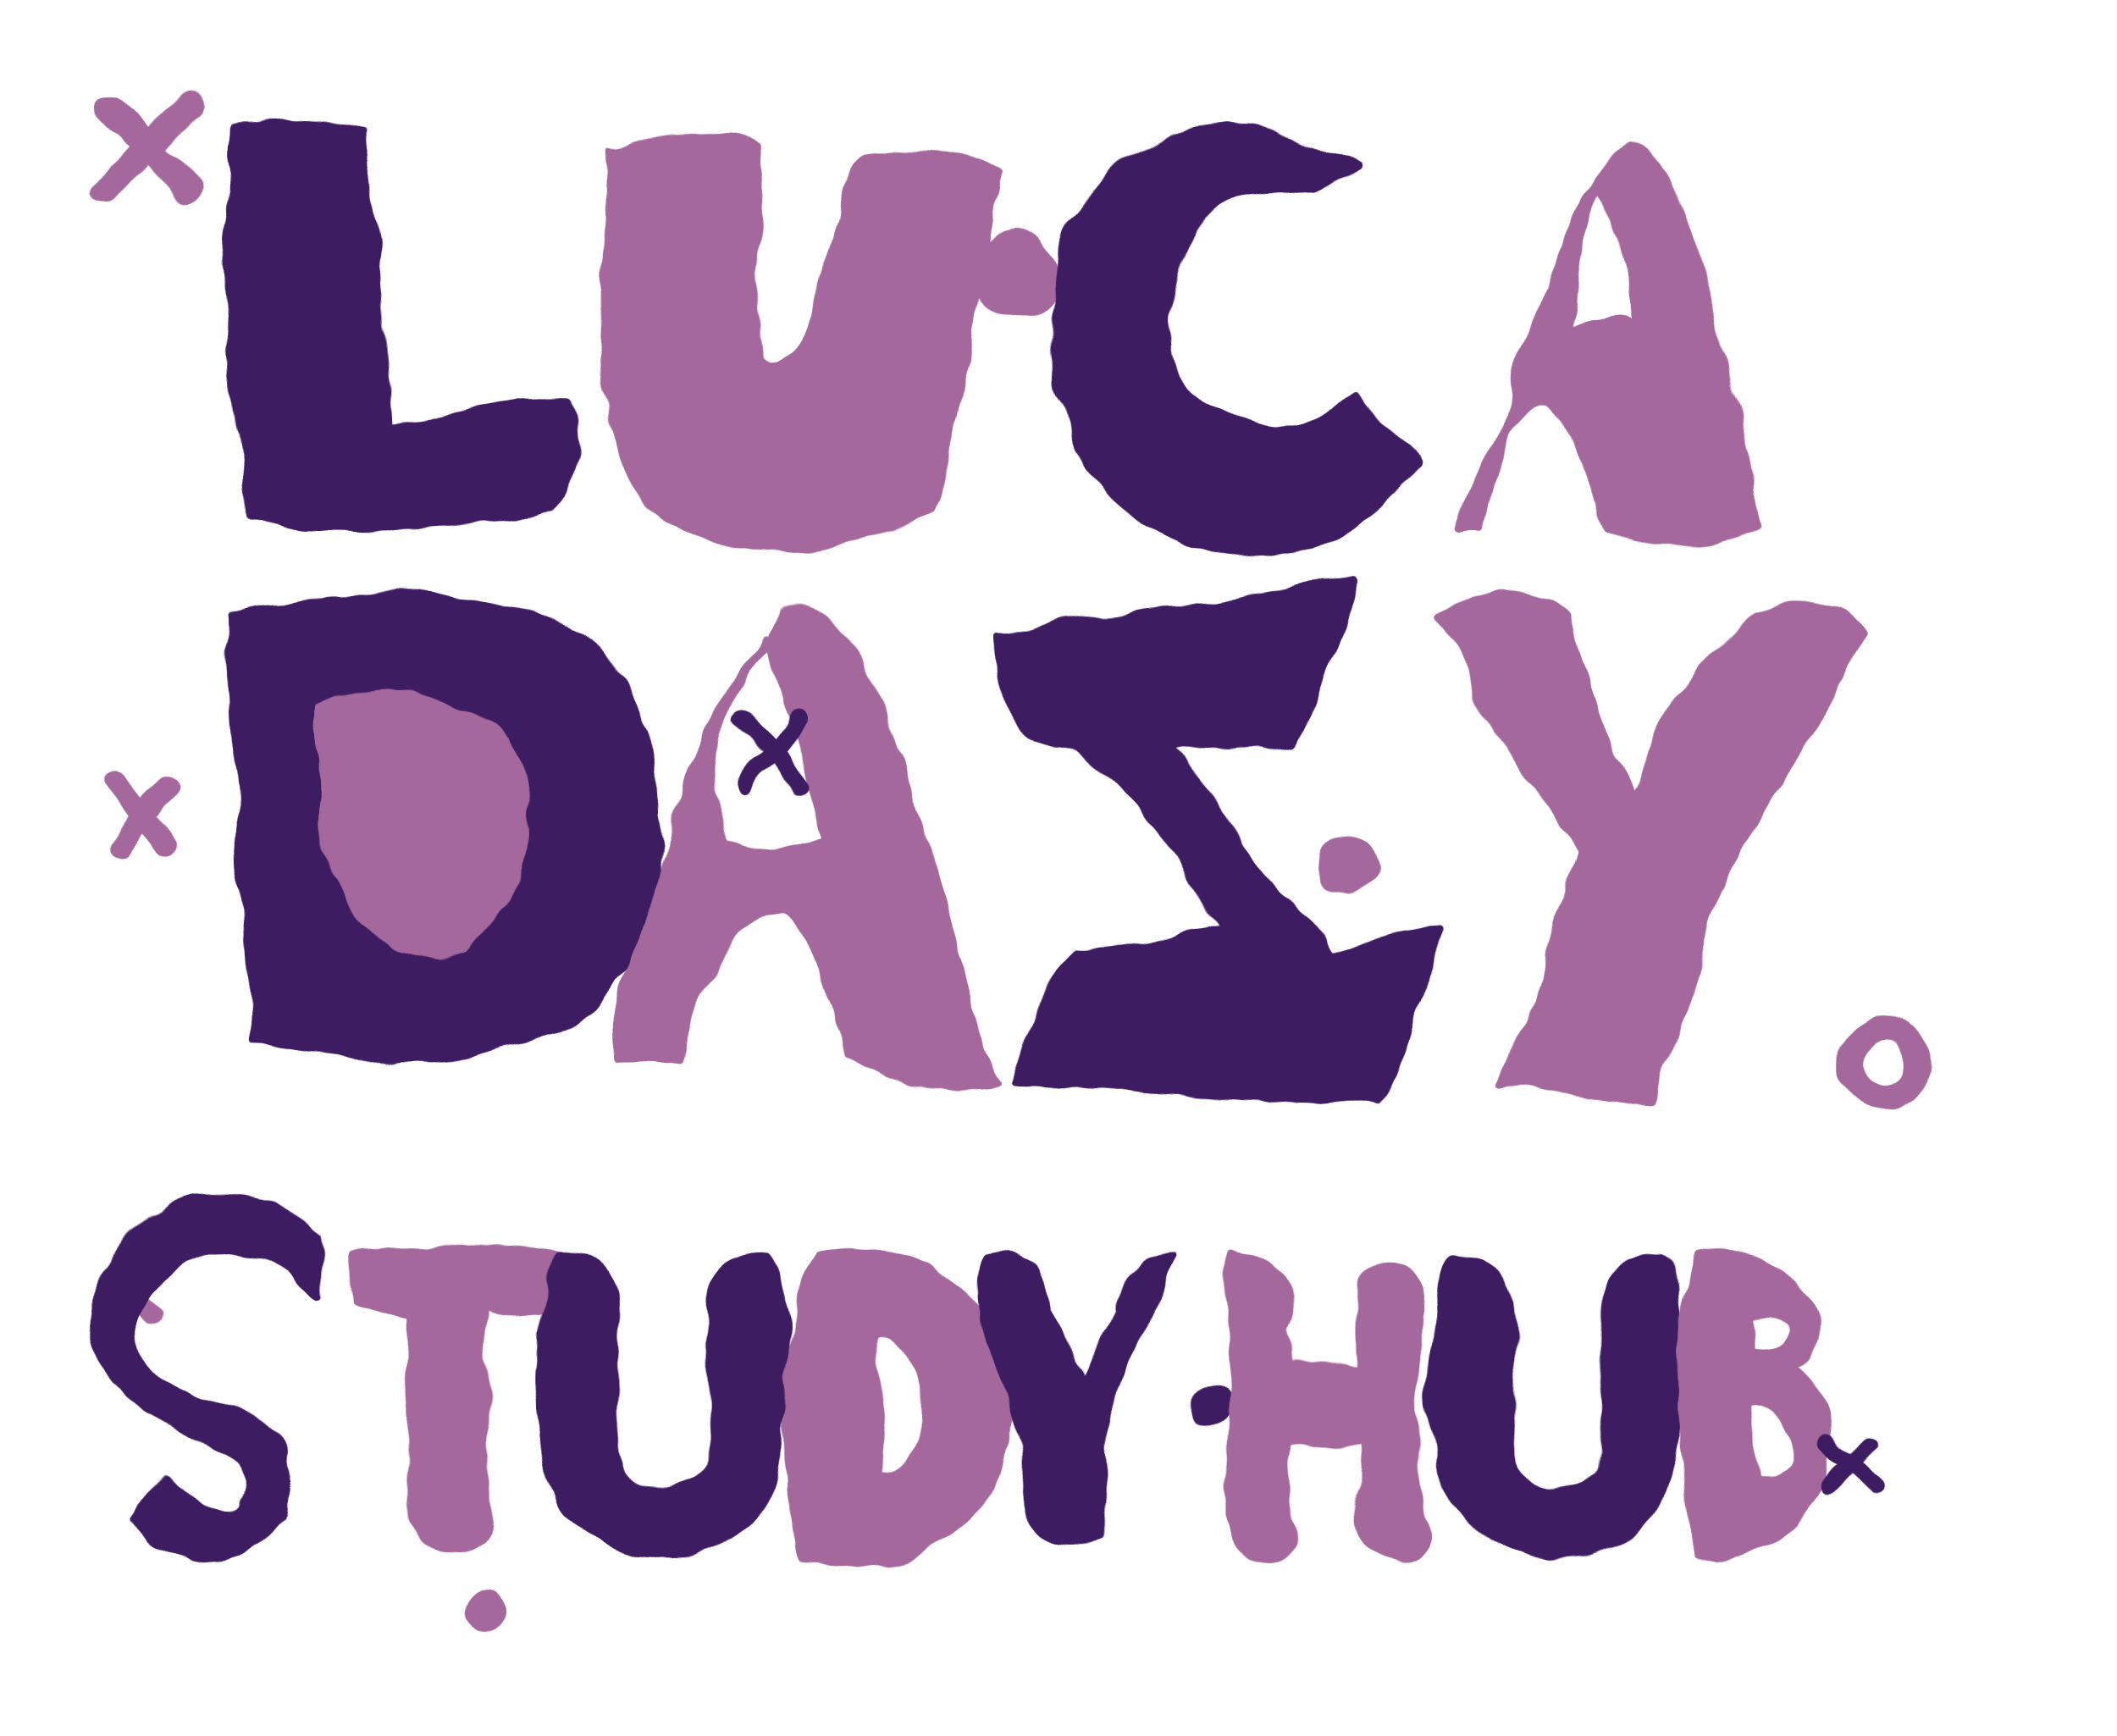
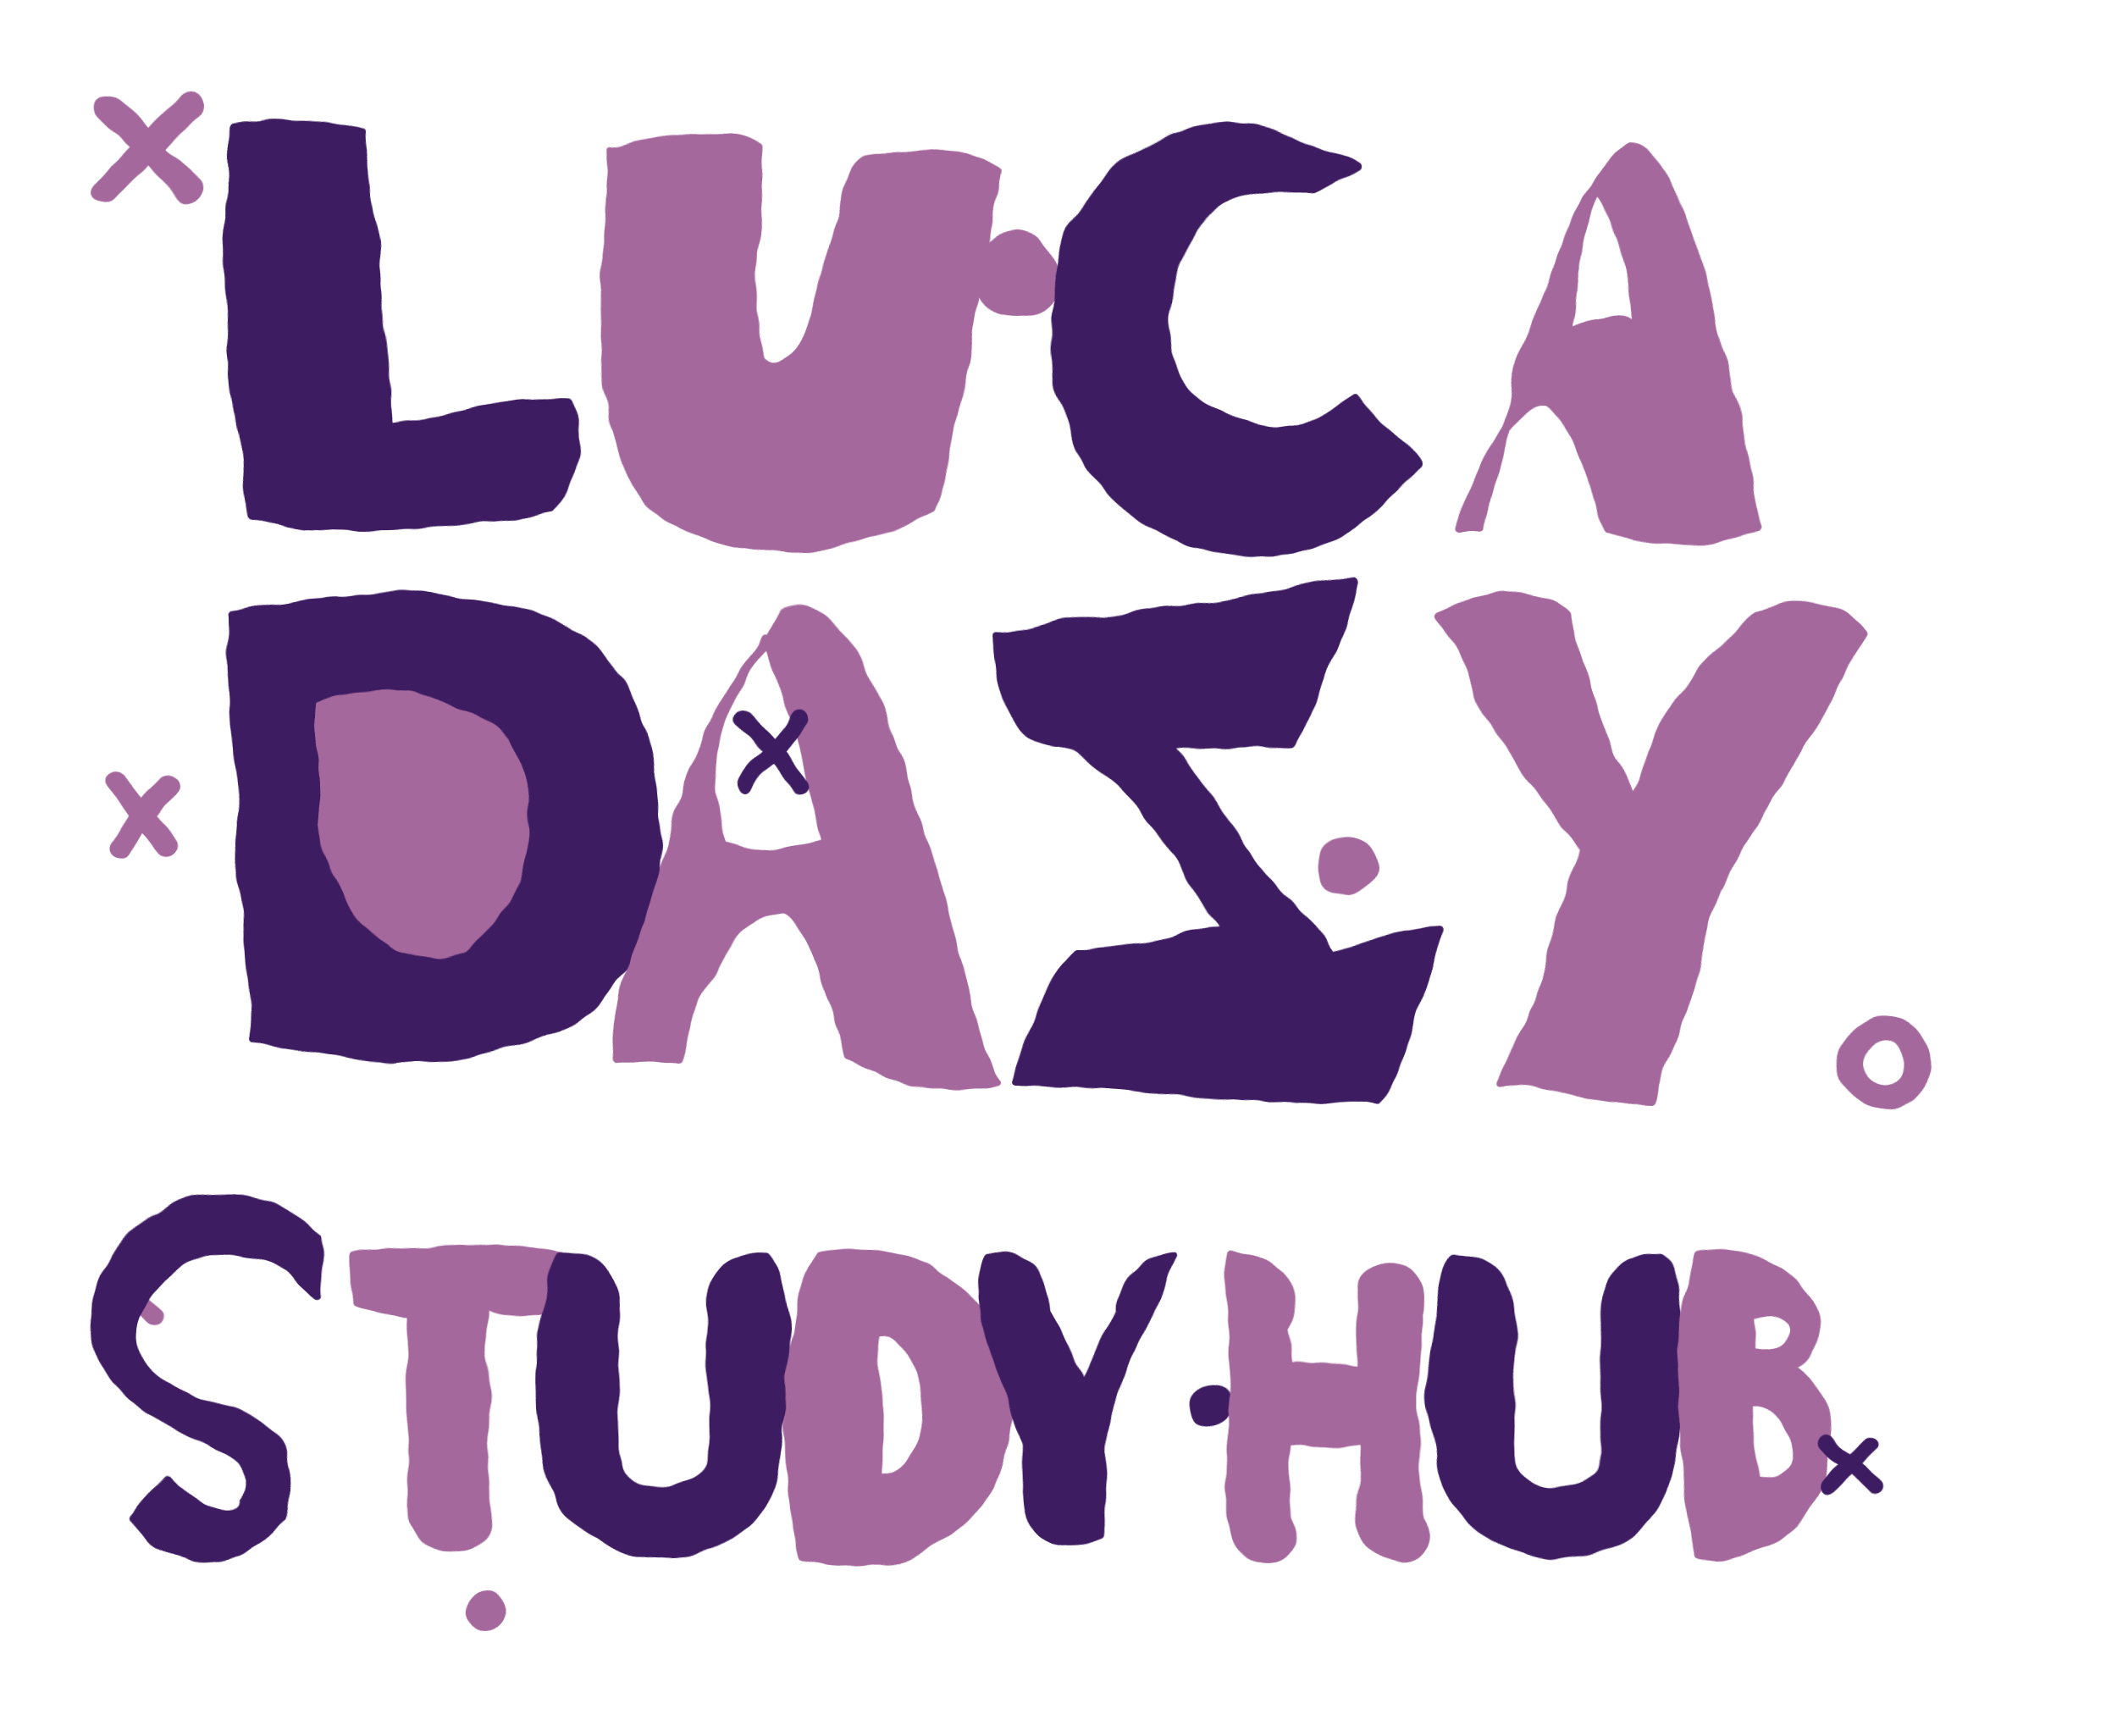
<svg xmlns="http://www.w3.org/2000/svg" viewBox="0 0 500 410" width="500" height="410">
  <defs>
    <filter id="rough-edge" x="-10%" y="-10%" width="120%" height="120%">
      <feTurbulence type="fractalNoise" baseFrequency="0.06" numOctaves="3" result="noise" seed="0" />
-       <feDisplacementMap in="SourceGraphic" in2="noise" scale="5" xChannelSelector="R" yChannelSelector="G" />
+       <feDisplacementMap in="SourceGraphic" in2="noise" scale="3.5" xChannelSelector="R" yChannelSelector="G" />
    </filter>
  </defs>
  <g filter="url(#rough-edge)" stroke-linejoin="round" stroke-linecap="round" transform="translate(10, 10)">
    <path d="M15,15 L35,35 M35,15 L15,35" stroke="#a5689d" stroke-width="6" />
    <path d="M45,20 C60,18 70,20 75,22 C78,45 80,65 82,90 C100,88 115,85 125,85 C128,95 125,105 120,110 C95,115 70,115 50,112 C45,80 42,50 45,20 Z" fill="#3e1c61" stroke="#3e1c61" stroke-width="2" />
    <path d="M135,25 C150,22 165,22 170,25 C168,45 165,65 170,75 C175,80 180,75 185,55 C187,45 190,30 195,28 C210,25 220,25 225,30 C220,65 215,95 210,110 C185,125 160,120 145,110 C130,95 132,60 135,25 Z" fill="#a5689d" stroke="#a5689d" stroke-width="2" />
    <circle cx="230" cy="55" r="10" fill="#a5689d" />
    <path d="M310,30 C280,10 250,20 240,55 C235,90 250,115 280,120 C300,125 315,110 325,100 L310,85 C290,100 265,90 265,65 C265,45 280,30 300,35 L310,30 Z" fill="#3e1c61" stroke="#3e1c61" stroke-width="2" />
    <path fill-rule="evenodd" d="M340,115 C350,65 365,30 375,25 C385,25 395,60 405,115 C390,118 380,118 370,115 C365,100 360,85 355,85 C345,85 340,100 335,115 Z M360,68 C367,65 374,65 377,68 C374,50 372,40 367,35 C362,50 360,60 360,68 Z" fill="#a5689d" stroke="#a5689d" stroke-width="2" />
    <path d="M45,135 C70,130 100,130 115,135 C145,145 150,185 140,215 C125,240 90,245 50,235 C48,200 45,160 45,135 Z" fill="#3e1c61" stroke="#3e1c61" stroke-width="2" />
    <path d="M65,155 C85,150 100,155 110,165 C120,185 115,205 100,215 C85,220 70,210 65,185 Z" fill="#a5689d" />
    <path d="M18,175 L30,190 M30,175 L18,190" stroke="#a5689d" stroke-width="5" />
    <path fill-rule="evenodd" d="M135,240 C145,185 165,145 175,135 C185,130 195,145 205,180 C215,210 220,235 225,245 C210,248 200,245 190,240 C185,220 180,205 175,205 C165,205 155,220 150,240 Z M160,190 C170,195 180,190 185,190 C180,165 175,150 170,140 C160,160 155,175 160,190 Z" fill="#a5689d" stroke="#a5689d" stroke-width="2" />
    <path d="M166,160 L179,175 M179,160 L166,175" stroke="#3e1c61" stroke-width="4" />
    <path d="M225,140 C260,135 295,130 310,128 C305,145 300,155 295,165 C280,165 270,168 265,165 C280,185 295,205 305,215 C315,212 325,210 330,210 C325,225 320,245 315,250 C280,250 250,245 230,245 C235,230 240,220 245,215 C260,215 270,210 280,210 C265,190 255,170 240,165 C230,165 225,155 225,140 Z" fill="#3e1c61" stroke="#3e1c61" stroke-width="2" />
    <circle cx="308" cy="195" r="7" fill="#a5689d" />
    <path d="M330,135 C345,130 355,130 360,135 C365,155 370,170 375,180 C385,155 395,145 405,135 C415,130 425,135 430,140 C415,165 405,185 395,200 C390,220 385,235 380,250 C365,250 355,245 345,245 C355,225 360,205 365,190 C350,175 340,155 330,135 Z" fill="#a5689d" stroke="#a5689d" stroke-width="2" />
    <path fill-rule="evenodd" d="M435,230 A11,11 0 1,0 435,252 A11,11 0 1,0 435,230 M435,236 A5,5 0 1,1 435,246 A5,5 0 1,1 435,236 Z" fill="#a5689d" />
    <g transform="translate(8, 36) scale(0.88)">
      <path d="M 10,290 L 22,302 M 22,290 L 10,302" stroke="#a5689d" stroke-width="4" />
      <path d="M 65 295 C 50 280, 30 280, 20 295 C 10 310, 20 320, 35 325 C 55 330, 60 340, 55 355 C 45 370, 25 370, 15 355 L 25 345 C 35 355, 45 355, 45 350 C 50 340, 40 335, 25 330 C 5 320, 0 300, 10 285 C 25 265, 50 265, 65 280 Z" fill="#3e1c61" stroke="#3e1c61" stroke-width="2" />
      <path d="M 75 285 C 100 282, 120 282, 130 285 C 130 295, 130 300, 120 300 C 115 300, 110 298, 110 298 L 110 355 C 110 365, 90 365, 90 355 L 90 300 C 85 300, 80 300, 75 298 Z" fill="#a5689d" stroke="#a5689d" stroke-width="2" />
      <path d="M 130 285 C 140 285, 145 290, 145 300 L 145 340 C 145 350, 170 350, 170 340 L 170 300 C 170 290, 175 285, 185 285 C 195 295, 190 340, 185 350 C 175 370, 140 370, 130 350 C 120 330, 125 295, 130 285 Z" fill="#3e1c61" stroke="#3e1c61" stroke-width="2" />
      <path fill-rule="evenodd" d="M 200 285 C 230 280, 255 300, 250 330 C 245 365, 215 370, 195 365 C 190 340, 190 300, 200 285 Z M 215 305 C 230 300, 235 345, 215 345 Z" fill="#a5689d" stroke="#a5689d" stroke-width="2" />
      <path d="M 245 285 C 255 285, 260 290, 260 300 L 270 320 L 280 300 C 280 290, 290 285, 295 285 C 285 305, 275 330, 275 340 L 275 360 C 265 365, 255 360, 255 350 L 255 335 C 250 320, 240 300, 245 285 Z" fill="#3e1c61" stroke="#3e1c61" stroke-width="2" />
      <circle cx="304" cy="325" r="6" fill="#3e1c61" />
      <path d="M 310 285 C 325 285, 330 295, 325 305 L 325 315 L 345 315 L 345 295 C 345 285, 365 285, 360 300 L 360 355 C 365 370, 345 370, 345 355 L 345 335 L 325 335 L 325 355 C 330 370, 310 370, 310 355 Z" fill="#a5689d" stroke="#a5689d" stroke-width="2" />
      <path d="M 370 285 C 380 285, 385 290, 385 300 L 385 340 C 385 350, 410 350, 410 340 L 410 300 C 410 290, 415 285, 425 285 C 435 295, 430 340, 425 350 C 415 370, 380 370, 370 350 C 360 330, 365 295, 370 285 Z" fill="#3e1c61" stroke="#3e1c61" stroke-width="2" />
      <path fill-rule="evenodd" d="M 435 285 C 465 280, 475 305, 460 315 C 480 325, 470 370, 435 365 C 430 340, 430 300, 435 285 Z M 450 300 C 465 295, 465 315, 450 310 Z M 450 325 C 465 325, 465 350, 450 345 Z" fill="#a5689d" stroke="#a5689d" stroke-width="2" />
      <path d="M 470,335 L 482,347 M 482,335 L 470,347" stroke="#3e1c61" stroke-width="4" />
      <circle cx="110" cy="380" r="5" fill="#a5689d" />
    </g>
  </g>
</svg>
